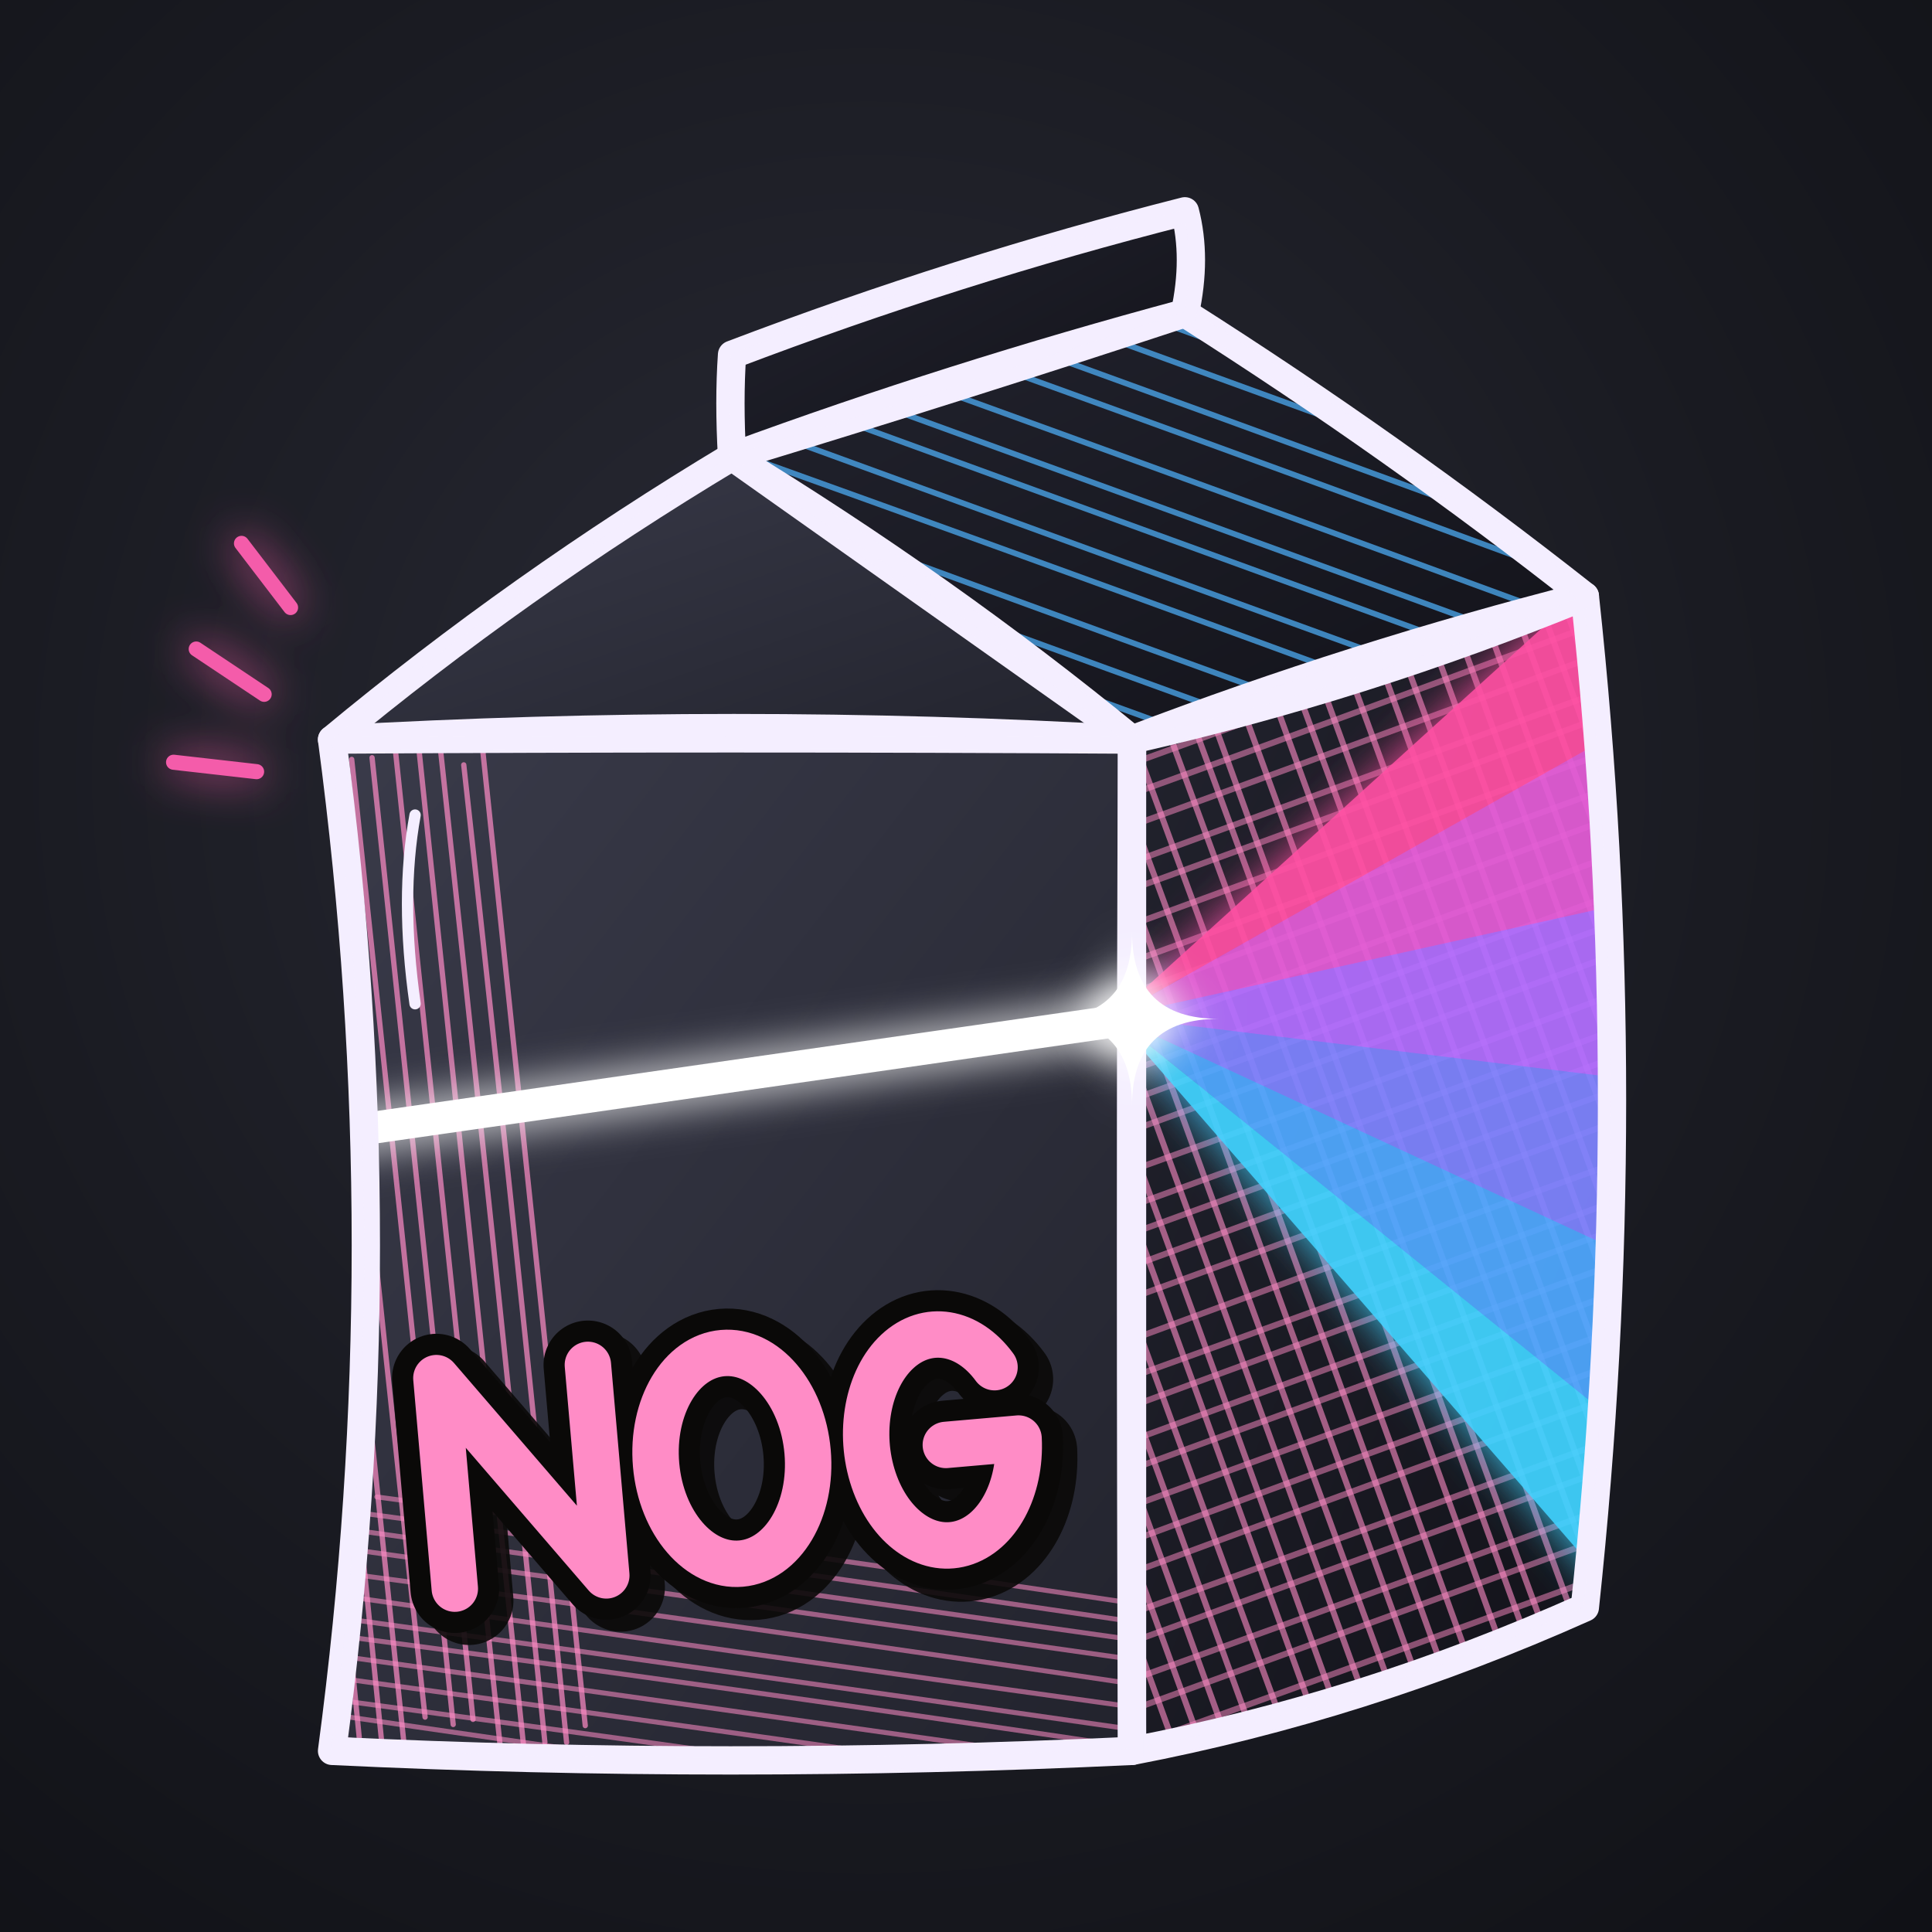
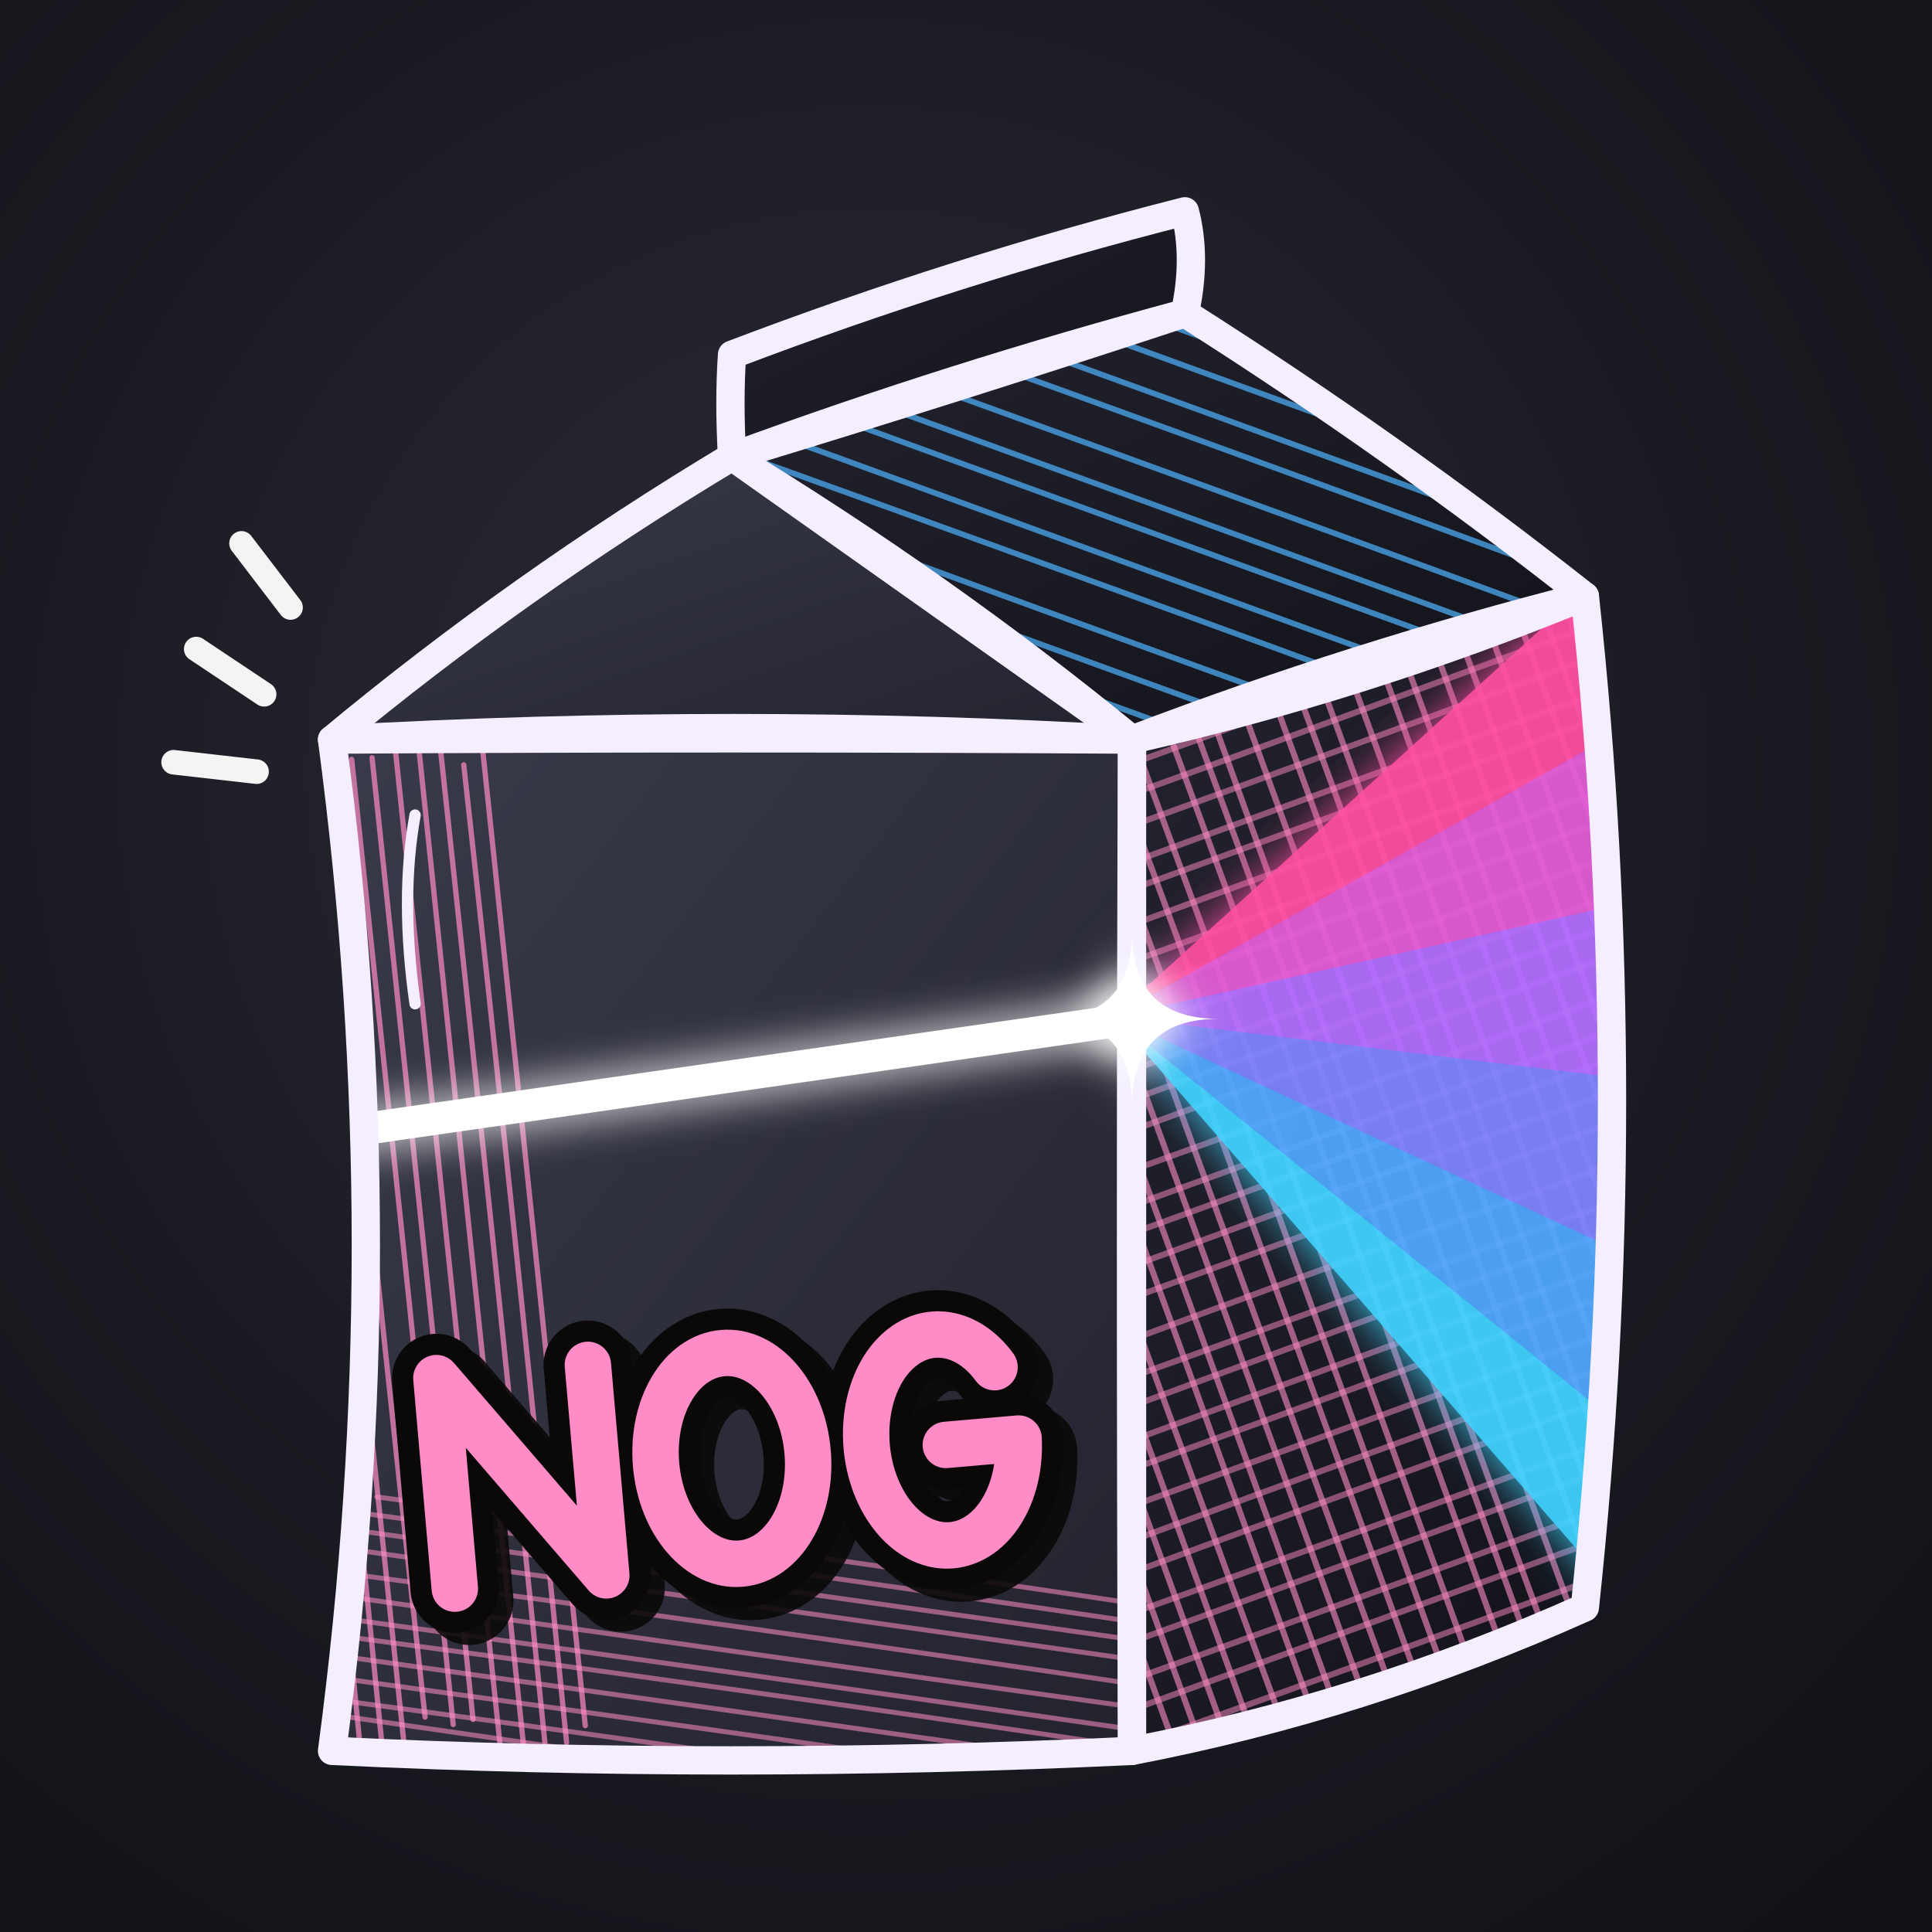
<svg xmlns="http://www.w3.org/2000/svg" viewBox="0 0 1024 1024" width="1024" height="1024">
  <defs>
    <radialGradient id="bg" cx="45%" cy="40%" r="80%">
      <stop offset="0" stop-color="#2a2b36" />
      <stop offset=".55" stop-color="#1a1b22" />
      <stop offset="1" stop-color="#101116" />
    </radialGradient>
    <linearGradient id="glass" x1="0" y1="0" x2="1" y2="1">
      <stop offset="0" stop-color="#fff" stop-opacity=".26" />
      <stop offset=".55" stop-color="#fff" stop-opacity=".07" />
      <stop offset="1" stop-color="#fff" stop-opacity=".16" />
    </linearGradient>
    <linearGradient id="glassSide" x1="0" y1="0" x2="1" y2="1">
      <stop offset="0" stop-color="#fff" stop-opacity=".12" />
      <stop offset="1" stop-color="#fff" stop-opacity=".04" />
    </linearGradient>
    <linearGradient id="rim" x1="0" y1="1" x2="1" y2="0">
      <stop offset="0" stop-color="#4FB3FF" />
      <stop offset=".5" stop-color="#E9E6FF" />
      <stop offset="1" stop-color="#FF5FB0" />
    </linearGradient>
    <linearGradient id="inner" x1="0" y1="1" x2="1" y2="0">
      <stop offset="0" stop-color="#fff" stop-opacity=".95" />
      <stop offset="1" stop-color="#fff" stop-opacity=".55" />
    </linearGradient>
    <linearGradient id="gridfade" x1="0" y1="0" x2="0" y2="1">
      <stop offset="0" stop-color="#FF5FB0" stop-opacity="0" />
      <stop offset=".4" stop-color="#C77DFF" stop-opacity=".45" />
      <stop offset="1" stop-color="#4FB3FF" stop-opacity=".8" />
    </linearGradient>
    <filter id="glow" x="-20%" y="-20%" width="140%" height="140%">
      <feGaussianBlur stdDeviation="13" result="b" />
      <feMerge>
        <feMergeNode in="b" />
        <feMergeNode in="SourceGraphic" />
      </feMerge>
    </filter>
    <filter id="soft" x="-20%" y="-20%" width="140%" height="140%">
      <feGaussianBlur stdDeviation="6" result="b" />
      <feMerge>
        <feMergeNode in="b" />
        <feMergeNode in="SourceGraphic" />
      </feMerge>
    </filter>
    <clipPath id="below">
      <rect x="0" y="838" width="1024" height="300" />
    </clipPath>
    <clipPath id="cSide">
      <path d="M600.0 392.0 Q717.5 347.2 840.0 316.0 Q868.8 582.2 840.0 852.0 Q722.4 904.6 600.0 928.0 Q598.9 661.6 600.0 392.0 Z" />
    </clipPath>
    <clipPath id="cRoof">
      <path d="M388.0 242.0 Q504.2 199.3 628.0 166.0 Q739.4 236.7 840.0 316.0 Q722.5 364.2 600.0 392.0 Q495.2 317.8 388.0 242.0 Z" />
    </clipPath>
    <clipPath id="cFront">
      <path d="M176.0 928.0 Q211.8 660.3 176.0 392.0 Q390.1 379.8 600.0 392.0 Q600.0 660.4 600.0 928.0 Q386.4 938.1 176.0 928.0 Z" />
    </clipPath>
    <filter id="beamGlow" filterUnits="userSpaceOnUse" x="0" y="0" width="1024" height="1024">
      <feGaussianBlur stdDeviation="12" result="b" />
      <feMerge>
        <feMergeNode in="b" />
        <feMergeNode in="SourceGraphic" />
      </feMerge>
    </filter>
    <linearGradient id="paper" x1="0" y1="0" x2="1" y2="1">
      <stop offset="0" stop-color="#FBF3E0" />
      <stop offset="1" stop-color="#E9DCC0" />
    </linearGradient>
    <linearGradient id="paperSide" x1="0" y1="0" x2="1" y2="1">
      <stop offset="0" stop-color="#E2D3B4" />
      <stop offset="1" stop-color="#CDBB98" />
    </linearGradient>
    <linearGradient id="darkFront" x1="0" y1="0" x2="1" y2="1">
      <stop offset="0" stop-color="#3a3b4a" />
      <stop offset="1" stop-color="#22232d" />
    </linearGradient>
    <linearGradient id="darkSide" x1="0" y1="0" x2="1" y2="1">
      <stop offset="0" stop-color="#22232e" />
      <stop offset="1" stop-color="#121219" />
    </linearGradient>
  </defs>
  <rect width="1024" height="1024" fill="url(#bg)" />
  <path d="M600.0 392.0 Q717.5 347.2 840.0 316.0 Q868.8 582.2 840.0 852.0 Q722.4 904.6 600.0 928.0 Q598.9 661.6 600.0 392.0 Z" fill="url(#darkSide)" />
  <g clip-path="url(#cSide)" stroke="#FF8CC6" stroke-width="3.2" stroke-linecap="round" fill="none" opacity="0.6">
    <path d="M841.7 216.1 Q959.3 538.5 1077.4 863.7" />
    <path d="M830.0 228.6 Q944.3 544.0 1065.5 875.5" />
    <path d="M812.6 218.4 Q934.0 547.7 1052.3 876.7" />
    <path d="M794.9 225.2 Q913.2 555.3 1027.6 864.6" />
    <path d="M792.1 253.4 Q902.6 559.2 1015.8 868.0" />
    <path d="M772.6 240.2 Q891.1 563.4 1005.5 880.2" />
    <path d="M755.3 239.6 Q874.1 569.5 995.9 900.8" />
    <path d="M742.3 249.6 Q858.8 575.1 975.5 890.3" />
    <path d="M722.8 239.1 Q845.4 580.0 956.7 881.8" />
    <path d="M713.3 264.8 Q831.4 585.1 951.1 918.2" />
    <path d="M700.8 266.5 Q817.7 590.1 942.0 929.4" />
    <path d="M677.8 254.0 Q802.2 595.7 914.2 903.4" />
    <path d="M669.7 278.5 Q787.3 601.1 899.8 910.8" />
    <path d="M657.5 284.0 Q775.9 605.3 898.8 947.1" />
    <path d="M643.9 284.6 Q762.3 610.3 881.5 937.3" />
    <path d="M627.6 290.3 Q746.1 616.1 866.0 945.3" />
    <path d="M617.7 311.7 Q729.4 622.2 845.3 937.1" />
    <path d="M597.1 287.5 Q721.6 625.1 843.3 964.0" />
    <path d="M592.0 313.7 Q708.6 629.8 818.0 934.8" />
    <path d="M579.1 333.1 Q690.9 636.2 802.8 947.5" />
    <path d="M555.0 310.0 Q677.6 641.1 797.7 976.7" />
    <path d="M551.4 342.1 Q663.6 646.2 785.3 984.6" />
    <path d="M524.9 310.9 Q648.0 651.8 766.5 974.7" />
    <path d="M510.4 316.1 Q635.5 656.4 758.5 997.8" />
    <path d="M508.5 358.0 Q620.8 661.8 736.3 983.9" />
    <path d="M489.1 341.4 Q608.9 666.1 730.4 1004.4" />
    <path d="M480.2 364.4 Q590.8 672.7 713.3 1004.6" />
    <path d="M457.8 353.6 Q577.1 677.7 697.1 1011.1" />
    <path d="M450.6 374.5 Q564.0 682.4 674.6 989.7" />
    <path d="M425.8 346.2 Q550.8 687.2 670.0 1017.3" />
    <path d="M414.0 353.0 Q538.2 691.8 647.2 993.5" />
    <path d="M404.9 377.6 Q521.1 698.0 639.0 1020.8" />
    <path d="M390.1 380.9 Q506.8 703.2 630.7 1042.0" />
  </g>
  <g clip-path="url(#cSide)" stroke="#FF8CC6" stroke-width="3.2" stroke-linecap="round" fill="none" opacity="0.5">
    <path d="M394.1 367.4 Q608.6 288.5 819.3 212.7" />
    <path d="M397.5 385.9 Q614.7 305.2 834.1 227.0" />
    <path d="M392.7 400.9 Q619.1 317.4 836.0 239.6" />
    <path d="M397.6 420.3 Q626.9 338.7 839.9 259.3" />
    <path d="M422.6 428.7 Q632.3 353.6 867.9 266.6" />
    <path d="M405.2 456.2 Q638.8 371.4 856.4 291.9" />
    <path d="M412.9 472.0 Q645.2 389.0 867.1 306.7" />
    <path d="M420.9 485.1 Q650.4 403.4 885.3 316.1" />
    <path d="M445.9 493.0 Q655.7 418.0 889.1 331.7" />
    <path d="M450.3 511.7 Q661.7 434.2 899.1 348.3" />
    <path d="M449.7 525.0 Q666.7 448.0 893.7 363.4" />
    <path d="M456.8 542.6 Q672.2 463.2 885.6 386.6" />
    <path d="M468.3 557.8 Q678.5 480.6 901.5 400.1" />
    <path d="M468.6 573.9 Q684.1 495.9 916.2 410.9" />
    <path d="M468.4 593.9 Q690.6 513.7 924.5 427.9" />
    <path d="M468.2 614.4 Q697.5 532.7 925.3 448.1" />
    <path d="M472.0 628.9 Q702.4 546.1 939.6 458.7" />
    <path d="M482.9 641.5 Q707.6 560.3 937.4 476.1" />
    <path d="M485.0 661.3 Q714.7 579.8 949.6 492.2" />
    <path d="M483.0 681.4 Q720.4 595.7 941.9 514.3" />
    <path d="M508.0 687.0 Q725.1 608.4 935.3 531.5" />
    <path d="M498.5 708.5 Q730.2 622.7 961.3 540.0" />
    <path d="M504.2 722.7 Q736.0 638.5 949.7 560.5" />
    <path d="M531.7 735.3 Q742.6 656.6 957.9 580.2" />
    <path d="M514.1 760.6 Q749.7 676.3 965.1 596.4" />
    <path d="M528.3 771.8 Q754.0 687.9 990.2 603.6" />
    <path d="M529.4 789.3 Q760.0 704.4 982.9 624.2" />
    <path d="M535.8 802.0 Q765.1 718.5 982.2 639.5" />
    <path d="M547.5 817.3 Q771.4 735.9 993.4 655.0" />
    <path d="M567.2 828.6 Q777.0 751.1 993.7 673.3" />
    <path d="M550.5 851.9 Q782.3 765.6 1010.3 684.6" />
    <path d="M568.0 866.4 Q790.1 787.2 1015.3 703.6" />
    <path d="M573.3 879.9 Q794.6 799.6 1005.8 722.5" />
    <path d="M573.7 899.7 Q801.3 817.9 1010.3 740.8" />
    <path d="M578.5 914.0 Q806.2 831.2 1027.0 750.7" />
    <path d="M580.1 932.9 Q812.7 849.2 1033.8 767.8" />
    <path d="M593.7 947.6 Q818.7 865.8 1043.8 783.8" />
    <path d="M599.8 962.0 Q823.7 879.5 1061.5 794.0" />
    <path d="M616.6 977.0 Q831.2 899.9 1055.3 817.3" />
    <path d="M604.8 994.3 Q835.3 911.2 1058.0 829.3" />
    <path d="M616.1 1007.1 Q840.6 925.8 1052.4 848.3" />
    <path d="M613.3 1032.5 Q848.7 948.2 1060.1 869.8" />
  </g>
  <g clip-path="url(#cSide)">
    <g filter="url(#beamGlow)" opacity=".93">
      <polygon points="600.0,530.0 880,276.0 880,375.3 600.0,533.3" fill="#FF4FA3" />
      <polygon points="600.0,533.3 880,375.3 880,474.7 600.0,536.7" fill="#E35CD6" />
      <polygon points="600.0,536.7 880,474.7 880,574.0 600.0,540.0" fill="#B26EFF" />
      <polygon points="600.0,540.0 880,574.0 880,673.3 600.0,543.3" fill="#7E84FF" />
      <polygon points="600.0,543.3 880,673.3 880,772.7 600.0,546.7" fill="#4FA8FF" />
      <polygon points="600.0,546.7 880,772.7 880,872.0 600.0,550.0" fill="#3FD3FF" />
    </g>
  </g>
  <path d="M388.0 242.0 Q504.2 199.3 628.0 166.0 Q739.4 236.7 840.0 316.0 Q722.5 364.2 600.0 392.0 Q495.2 317.8 388.0 242.0 Z" fill="url(#darkSide)" />
  <g clip-path="url(#cRoof)" stroke="#4FB3FF" stroke-width="3" stroke-linecap="round" fill="none" opacity="0.7">
    <path d="M438.2 -9.7 Q686.6 79.4 944.8 174.7" />
    <path d="M426.0 7.1 Q679.4 99.2 933.2 191.7" />
    <path d="M412.6 19.8 Q674.0 114.2 920.7 204.8" />
    <path d="M422.7 45.5 Q666.1 136.0 908.0 222.2" />
    <path d="M399.8 53.3 Q661.4 148.8 907.1 237.9" />
    <path d="M407.9 75.2 Q654.9 166.5 896.5 253.0" />
    <path d="M389.5 87.7 Q648.6 184.0 918.4 280.2" />
    <path d="M397.2 109.7 Q642.9 199.5 895.0 290.9" />
    <path d="M393.5 129.6 Q636.5 217.2 886.2 309.0" />
    <path d="M377.0 140.0 Q631.5 231.0 870.5 319.6" />
    <path d="M374.6 162.1 Q624.0 251.7 887.7 348.9" />
    <path d="M362.1 176.8 Q617.4 269.6 873.6 362.9" />
    <path d="M365.9 193.3 Q612.5 283.2 862.9 374.2" />
    <path d="M362.7 212.9 Q605.8 301.6 848.6 389.8" />
    <path d="M335.7 220.5 Q600.8 315.2 864.7 413.0" />
    <path d="M341.0 245.5 Q592.3 338.7 855.6 432.8" />
    <path d="M343.0 265.2 Q586.5 354.6 829.7 442.3" />
    <path d="M343.3 283.7 Q580.5 370.9 845.9 466.7" />
    <path d="M320.0 296.9 Q574.3 388.1 816.8 477.7" />
    <path d="M308.1 308.5 Q568.5 404.1 825.3 496.7" />
    <path d="M304.8 324.6 Q563.5 417.9 805.2 506.7" />
    <path d="M319.8 349.1 Q557.7 433.6 808.9 527.1" />
    <path d="M285.3 358.7 Q549.6 455.9 814.0 551.2" />
    <path d="M288.0 379.4 Q543.5 472.7 796.3 564.4" />
  </g>
  <path d="M176.0 928.0 Q211.8 660.3 176.0 392.0 Q390.1 379.8 600.0 392.0 Q600.0 660.4 600.0 928.0 Q386.4 938.1 176.0 928.0 Z" fill="url(#darkFront)" />
  <g clip-path="url(#cFront)" stroke="#FF8CC6" stroke-width="2.8" stroke-linecap="round" fill="none" opacity="0.7">
    <path d="M255.8 397.1 Q282.5 651.4 310.2 914.6" />
    <path d="M245.8 405.4 Q273.2 652.4 300.3 923.5" />
    <path d="M231.8 381.8 Q261.3 653.7 288.8 923.5" />
    <path d="M220.8 385.2 Q248.9 655.0 277.5 925.2" />
    <path d="M207.5 377.9 Q236.6 656.3 265.6 930.1" />
    <path d="M197.2 401.6 Q224.4 657.5 250.7 911.3" />
    <path d="M186.4 402.5 Q213.8 658.7 240.2 914.0" />
    <path d="M170.6 389.5 Q197.7 660.3 225.3 910.1" />
    <path d="M160.4 412.9 Q186.4 661.5 215.2 934.4" />
    <path d="M148.2 409.0 Q176.3 662.6 203.0 930.3" />
    <path d="M134.2 386.7 Q165.3 663.7 190.4 920.9" />
    <path d="M124.4 400.6 Q152.3 665.1 181.3 941.8" />
    <path d="M111.8 398.1 Q138.6 666.6 166.4 916.9" />
    <path d="M97.8 395.4 Q126.9 667.8 155.9 947.7" />
  </g>
  <g clip-path="url(#cFront)" stroke="#FF8CC6" stroke-width="2.6" stroke-linecap="round" fill="none" opacity="0.55">
    <path d="M199.7 793.4 Q399.0 819.8 599.4 849.6" />
    <path d="M184.2 801.0 Q397.6 829.5 607.8 860.6" />
    <path d="M183.4 810.4 Q396.1 840.2 614.8 871.1" />
    <path d="M172.3 819.3 Q394.7 850.3 600.2 879.5" />
    <path d="M188.0 834.6 Q393.1 861.6 607.9 893.6" />
    <path d="M182.4 846.0 Q391.1 875.8 598.1 904.4" />
    <path d="M174.6 856.8 Q389.6 886.4 593.8 915.7" />
    <path d="M181.4 867.2 Q388.5 894.6 604.5 926.7" />
    <path d="M181.4 877.9 Q386.8 906.6 595.5 936.1" />
    <path d="M165.4 887.5 Q385.2 917.6 605.0 949.2" />
    <path d="M164.1 899.1 Q383.7 928.3 605.1 961.1" />
    <path d="M165.2 907.2 Q382.2 939.0 591.7 967.2" />
    <path d="M166.0 919.6 Q380.8 949.0 597.6 980.3" />
    <path d="M169.1 933.0 Q379.2 960.9 596.7 993.0" />
    <path d="M171.8 944.5 Q377.6 972.3 579.8 1001.8" />
  </g>
  <g clip-path="url(#cFront)">
    <line x1="140" y1="606" x2="600" y2="540" stroke="#fff" stroke-width="17" stroke-linecap="round" filter="url(#beamGlow)" />
    <line x1="140" y1="606" x2="600" y2="540" stroke="#fff" stroke-width="3" stroke-linecap="round" opacity="0.0" />
  </g>
  <path d="M176.0 392.0 Q275.0 309.8 388.0 242.0 Q500.7 310.6 600.0 392.0 Q386.4 390.7 176.0 392.0 Z" fill="url(#darkFront)" />
  <path d="M388.0 242.0 Q386.3 212.6 388.0 188.0 Q507.4 142.6 628.0 112.0 Q634.4 136.6 628.0 166.0 Q509.9 204.9 388.0 242.0 Z" fill="url(#darkSide)" />
  <path d="M600.0 392.0 Q717.5 347.2 840.0 316.0 Q868.8 582.2 840.0 852.0 Q722.4 904.6 600.0 928.0 Q598.9 661.6 600.0 392.0 Z" fill="none" stroke="#F4EEFF" stroke-width="15" stroke-linejoin="round" stroke-linecap="round" />
  <path d="M600.0 392.0 Q717.5 347.2 840.0 316.0 Q868.8 582.2 840.0 852.0 Q722.4 904.6 600.0 928.0 Q598.9 661.6 600.0 392.0 Z" fill="none" stroke="#F4EEFF" stroke-width="6.8" stroke-linejoin="round" stroke-linecap="round" transform="translate(2.5 2)" opacity=".85" />
  <path d="M388.0 242.0 Q504.2 199.3 628.0 166.0 Q739.4 236.7 840.0 316.0 Q722.5 364.2 600.0 392.0 Q495.2 317.8 388.0 242.0 Z" fill="none" stroke="#F4EEFF" stroke-width="15" stroke-linejoin="round" stroke-linecap="round" />
  <path d="M388.0 242.0 Q504.2 199.3 628.0 166.0 Q739.4 236.7 840.0 316.0 Q722.5 364.2 600.0 392.0 Q495.2 317.8 388.0 242.0 Z" fill="none" stroke="#F4EEFF" stroke-width="6.8" stroke-linejoin="round" stroke-linecap="round" transform="translate(2.5 2)" opacity=".85" />
  <path d="M176.0 928.0 Q211.8 660.3 176.0 392.0 Q390.1 379.8 600.0 392.0 Q600.0 660.4 600.0 928.0 Q386.4 938.1 176.0 928.0 Z" fill="none" stroke="#F4EEFF" stroke-width="15" stroke-linejoin="round" stroke-linecap="round" />
  <path d="M176.0 928.0 Q211.8 660.3 176.0 392.0 Q390.1 379.8 600.0 392.0 Q600.0 660.4 600.0 928.0 Q386.4 938.1 176.0 928.0 Z" fill="none" stroke="#F4EEFF" stroke-width="6.8" stroke-linejoin="round" stroke-linecap="round" transform="translate(2.5 2)" opacity=".85" />
  <path d="M176.0 392.0 Q275.0 309.8 388.0 242.0 Q500.7 310.6 600.0 392.0 Q386.4 390.7 176.0 392.0 Z" fill="none" stroke="#F4EEFF" stroke-width="15" stroke-linejoin="round" stroke-linecap="round" />
  <path d="M176.0 392.0 Q275.0 309.8 388.0 242.0 Q500.7 310.6 600.0 392.0 Q386.4 390.7 176.0 392.0 Z" fill="none" stroke="#F4EEFF" stroke-width="6.8" stroke-linejoin="round" stroke-linecap="round" transform="translate(2.5 2)" opacity=".85" />
  <path d="M388.0 242.0 Q386.3 212.6 388.0 188.0 Q507.4 142.6 628.0 112.0 Q634.4 136.6 628.0 166.0 Q509.9 204.9 388.0 242.0 Z" fill="none" stroke="#F4EEFF" stroke-width="15" stroke-linejoin="round" stroke-linecap="round" />
  <path d="M388.0 242.0 Q386.3 212.6 388.0 188.0 Q507.4 142.6 628.0 112.0 Q634.4 136.6 628.0 166.0 Q509.9 204.9 388.0 242.0 Z" fill="none" stroke="#F4EEFF" stroke-width="6.8" stroke-linejoin="round" stroke-linecap="round" transform="translate(2.5 2)" opacity=".85" />
  <circle cx="600" cy="540" r="15" fill="#fff" filter="url(#beamGlow)" />
  <path d="M600 494 Q600 540 646 540 Q600 540 600 586 Q600 540 554 540 Q600 540 600 494 Z" fill="#fff" filter="url(#beamGlow)" />
  <g stroke="#F4EEFF" stroke-width="6" stroke-linecap="round" fill="none">
    <path d="M220 432 q-8 44 0 100" />
  </g>
-   <g stroke="#FF5FB0" stroke-width="8" stroke-linecap="round" opacity=".95" filter="url(#beamGlow)">
+   <g stroke="#fff" stroke-width="13" stroke-linecap="round" opacity=".95">
    <line x1="104" y1="344" x2="140" y2="368" />
    <line x1="92" y1="404" x2="136" y2="409" />
    <line x1="128" y1="288" x2="154" y2="322" />
  </g>
  <g transform="rotate(-5 400 800)">
    <g transform="translate(7 7)" opacity=".9" fill="none" stroke="#0A0908" stroke-width="47.0" stroke-linecap="round" stroke-linejoin="round">
      <polyline points="238.0,828.0 238.0,716.0 318.6,828.0 318.6,716.0" />
      <ellipse cx="390.3" cy="772.0" rx="40.3" ry="56.0" />
      <path d="M533.2 736.0 A40.3 56.0 0 1 0 542.6 774.8 L503.9 774.8" />
    </g>
    <g fill="none" stroke="#0A0908" stroke-width="47.0" stroke-linecap="round" stroke-linejoin="round">
      <polyline points="238.0,828.0 238.0,716.0 318.6,828.0 318.6,716.0" />
      <ellipse cx="390.3" cy="772.0" rx="40.3" ry="56.0" />
      <path d="M533.2 736.0 A40.3 56.0 0 1 0 542.6 774.8 L503.9 774.8" />
    </g>
    <g fill="none" stroke="#FF8CC6" stroke-width="24.6" stroke-linecap="round" stroke-linejoin="round">
      <polyline points="238.0,828.0 238.0,716.0 318.6,828.0 318.6,716.0" />
      <ellipse cx="390.3" cy="772.0" rx="40.3" ry="56.0" />
      <path d="M533.2 736.0 A40.3 56.0 0 1 0 542.6 774.8 L503.9 774.8" />
    </g>
  </g>
</svg>
